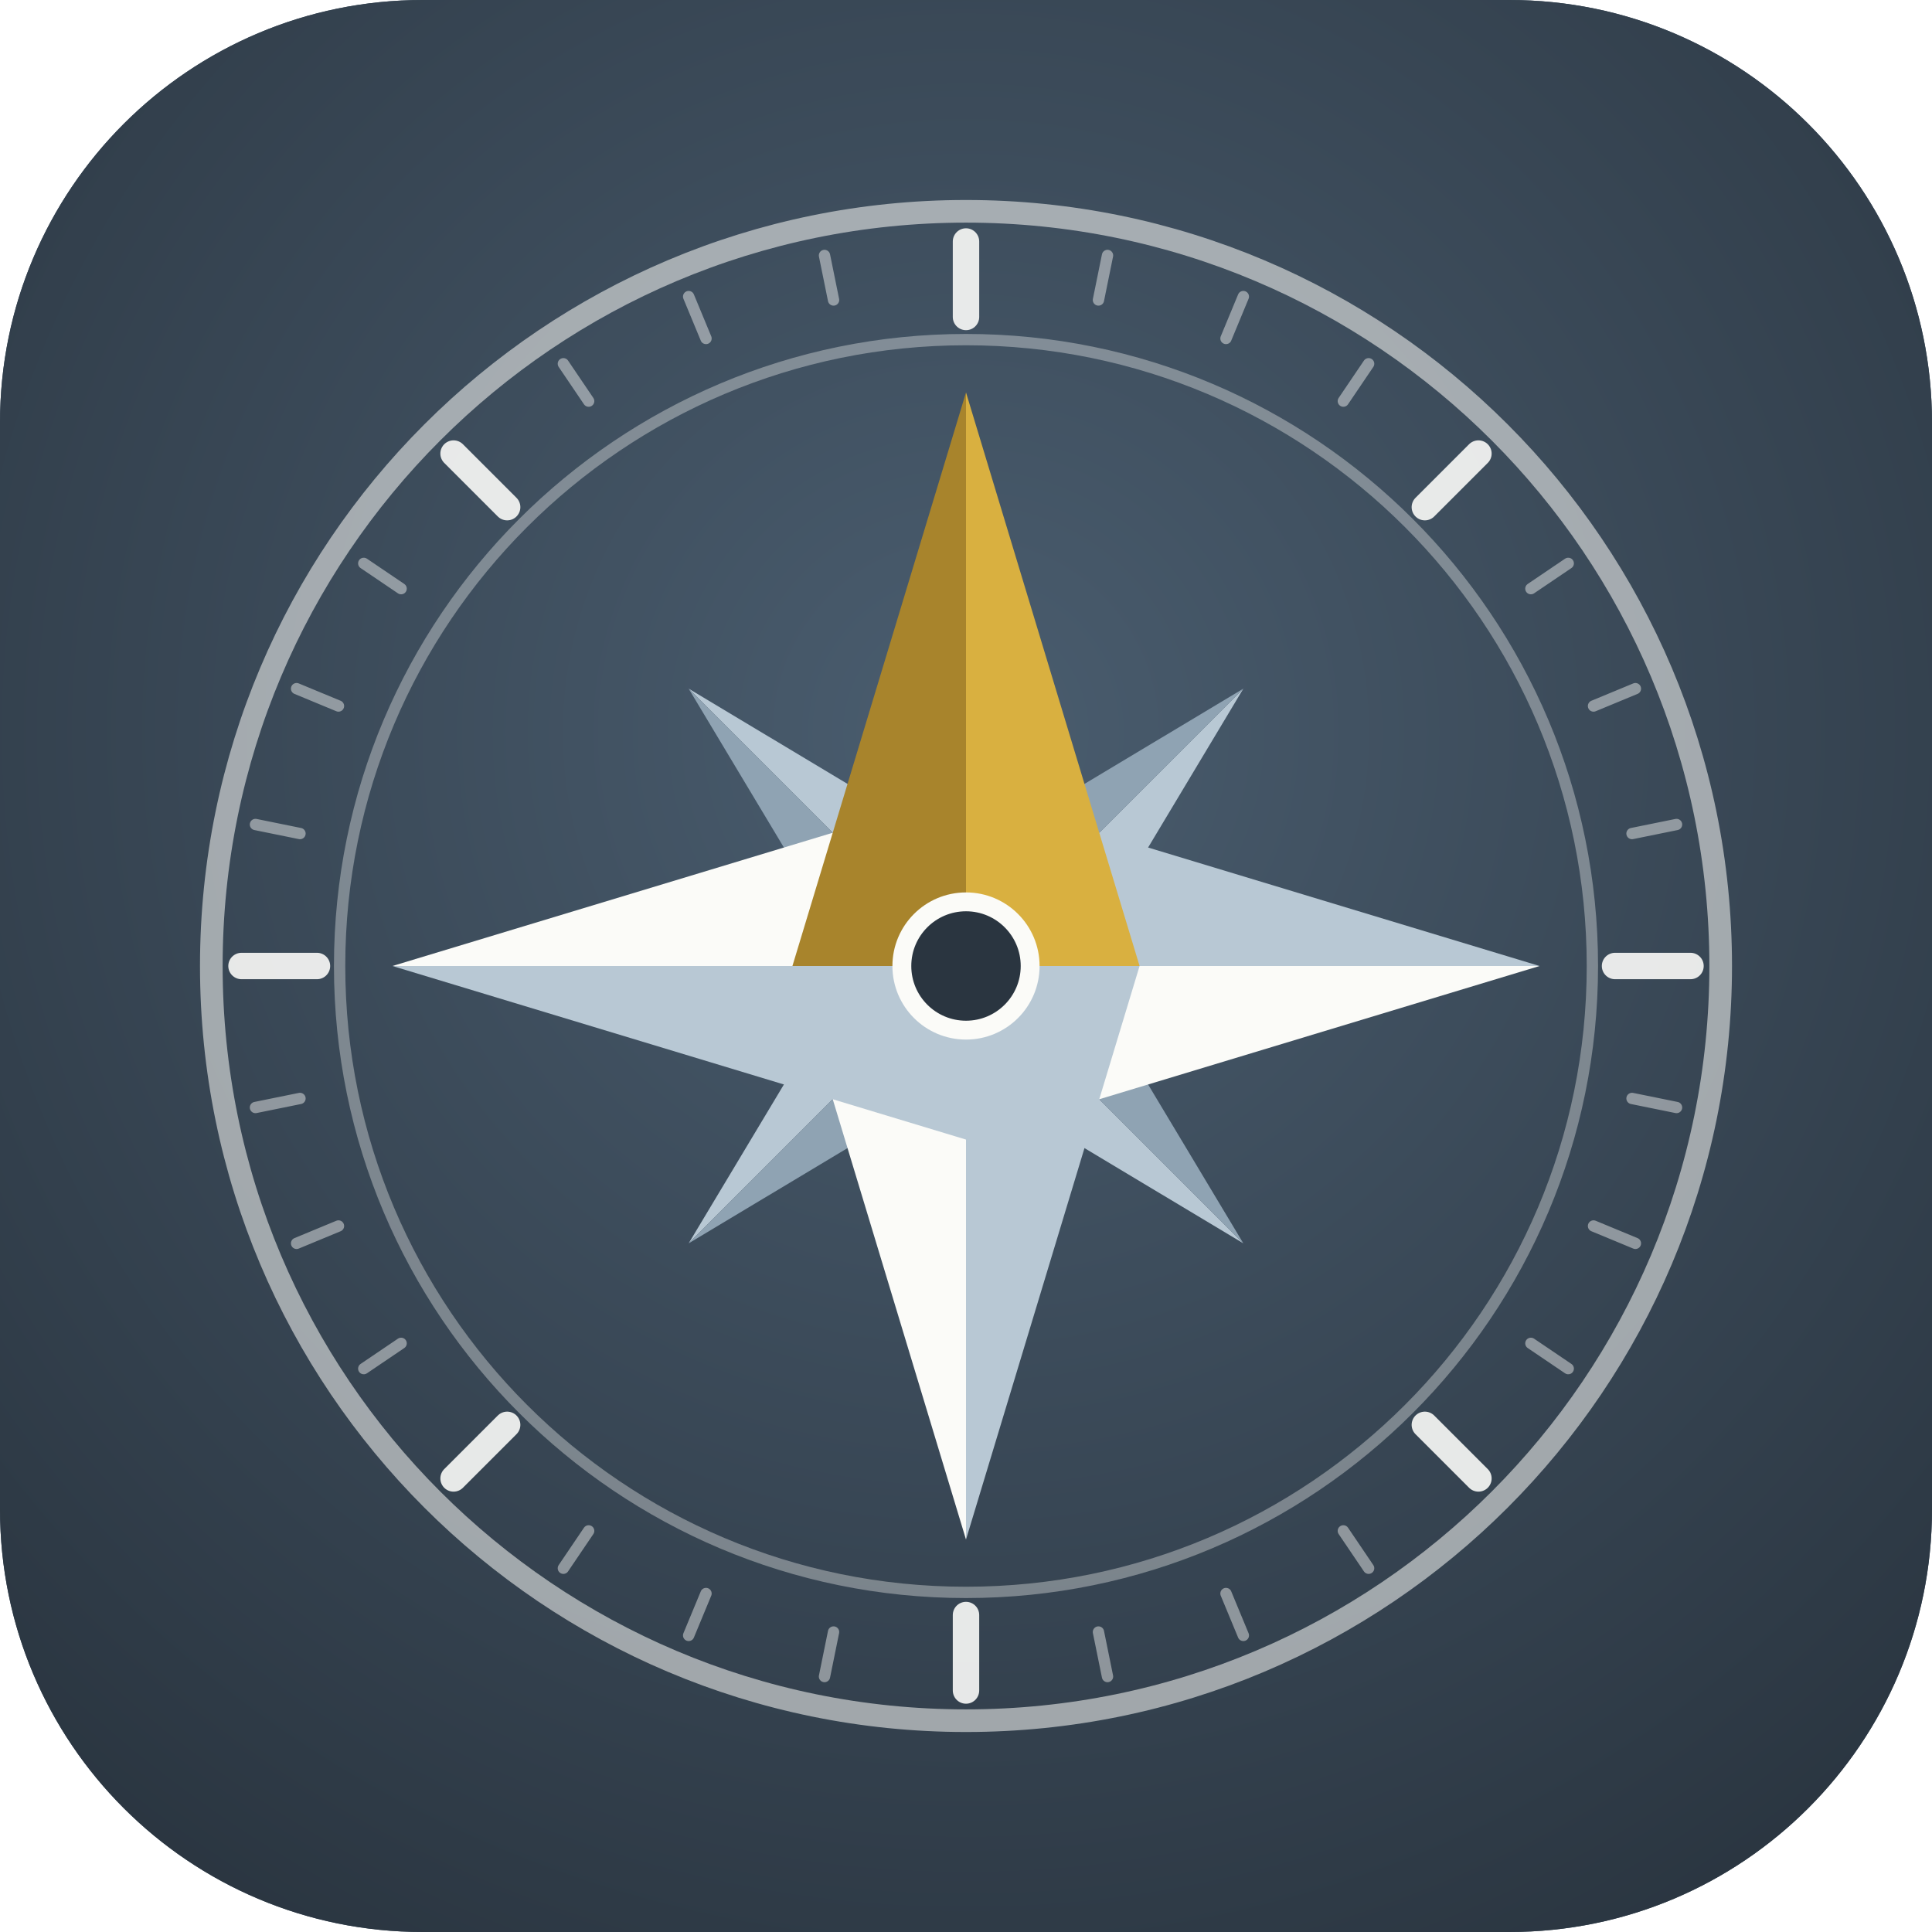
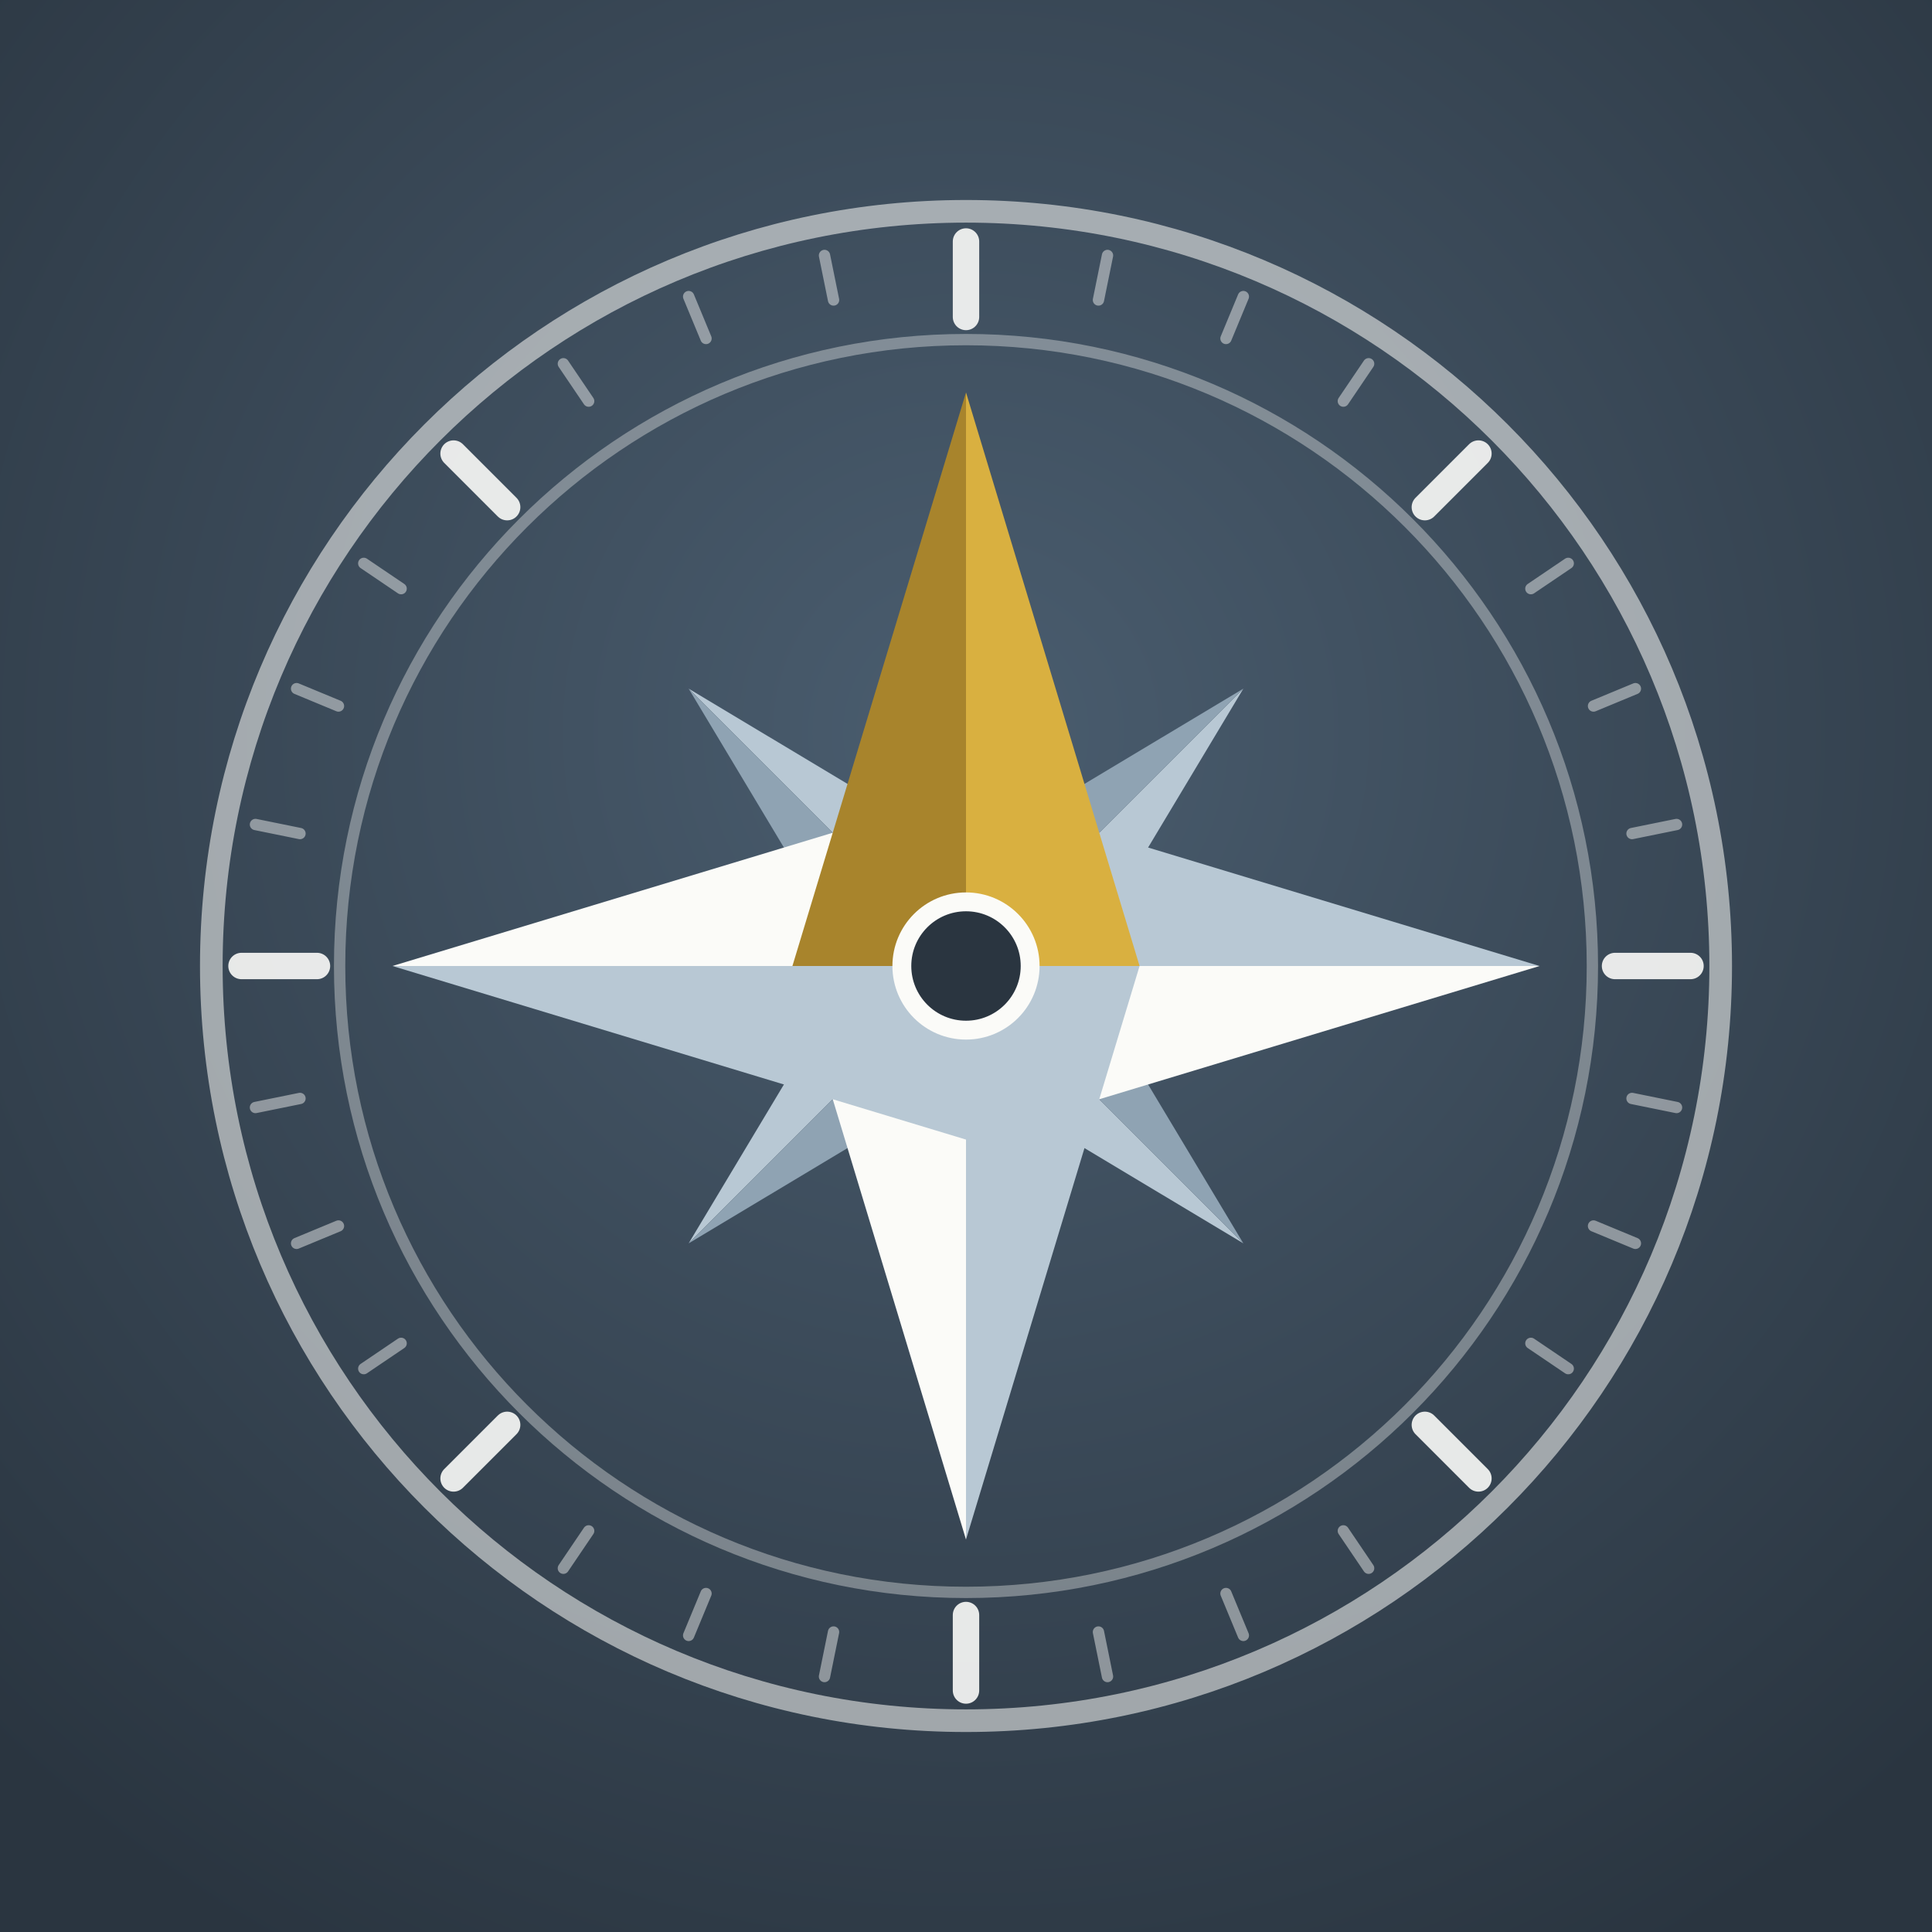
<svg xmlns="http://www.w3.org/2000/svg" width="512" height="512" viewBox="0 0 512 512">
  <defs>
    <radialGradient id="g" cx="50%" cy="38%" r="72%">
      <stop offset="0" stop-color="#4a5d6f" />
      <stop offset="1" stop-color="#2a3540" />
    </radialGradient>
  </defs>
-   <rect width="512" height="512" rx="112" fill="#3d4e5e" />
-   <rect width="512" height="512" rx="112" fill="url(#g)" />
+   <rect width="512" height="512" fill="#3d4e5e" />
+   <rect width="512" height="512" fill="url(#g)" />
  <circle cx="256" cy="256" r="200" fill="none" stroke="#fbfbf8" stroke-width="6" opacity="0.55" />
  <circle cx="256" cy="256" r="166" fill="none" stroke="#fbfbf8" stroke-width="3" opacity="0.35" />
  <line x1="256.0" y1="84.0" x2="256.0" y2="64.0" stroke="#fbfbf8" stroke-width="7" stroke-linecap="round" opacity="0.90" />
  <line x1="291.1" y1="79.5" x2="293.5" y2="67.7" stroke="#fbfbf8" stroke-width="3" stroke-linecap="round" opacity="0.45" />
  <line x1="324.9" y1="89.7" x2="329.5" y2="78.6" stroke="#fbfbf8" stroke-width="3" stroke-linecap="round" opacity="0.45" />
  <line x1="356.0" y1="106.3" x2="362.7" y2="96.4" stroke="#fbfbf8" stroke-width="3" stroke-linecap="round" opacity="0.45" />
  <line x1="377.6" y1="134.4" x2="391.8" y2="120.2" stroke="#fbfbf8" stroke-width="7" stroke-linecap="round" opacity="0.90" />
  <line x1="405.7" y1="156.0" x2="415.6" y2="149.3" stroke="#fbfbf8" stroke-width="3" stroke-linecap="round" opacity="0.45" />
  <line x1="422.3" y1="187.1" x2="433.4" y2="182.5" stroke="#fbfbf8" stroke-width="3" stroke-linecap="round" opacity="0.45" />
  <line x1="432.5" y1="220.9" x2="444.3" y2="218.5" stroke="#fbfbf8" stroke-width="3" stroke-linecap="round" opacity="0.45" />
  <line x1="428.0" y1="256.0" x2="448.0" y2="256.0" stroke="#fbfbf8" stroke-width="7" stroke-linecap="round" opacity="0.90" />
  <line x1="432.5" y1="291.1" x2="444.3" y2="293.5" stroke="#fbfbf8" stroke-width="3" stroke-linecap="round" opacity="0.45" />
  <line x1="422.3" y1="324.9" x2="433.4" y2="329.5" stroke="#fbfbf8" stroke-width="3" stroke-linecap="round" opacity="0.45" />
  <line x1="405.7" y1="356.0" x2="415.6" y2="362.7" stroke="#fbfbf8" stroke-width="3" stroke-linecap="round" opacity="0.45" />
  <line x1="377.6" y1="377.6" x2="391.8" y2="391.8" stroke="#fbfbf8" stroke-width="7" stroke-linecap="round" opacity="0.90" />
  <line x1="356.0" y1="405.7" x2="362.7" y2="415.6" stroke="#fbfbf8" stroke-width="3" stroke-linecap="round" opacity="0.45" />
  <line x1="324.9" y1="422.3" x2="329.5" y2="433.4" stroke="#fbfbf8" stroke-width="3" stroke-linecap="round" opacity="0.45" />
  <line x1="291.1" y1="432.5" x2="293.5" y2="444.3" stroke="#fbfbf8" stroke-width="3" stroke-linecap="round" opacity="0.45" />
  <line x1="256.0" y1="428.0" x2="256.0" y2="448.0" stroke="#fbfbf8" stroke-width="7" stroke-linecap="round" opacity="0.90" />
  <line x1="220.9" y1="432.5" x2="218.5" y2="444.3" stroke="#fbfbf8" stroke-width="3" stroke-linecap="round" opacity="0.45" />
  <line x1="187.1" y1="422.3" x2="182.5" y2="433.4" stroke="#fbfbf8" stroke-width="3" stroke-linecap="round" opacity="0.45" />
  <line x1="156.0" y1="405.7" x2="149.3" y2="415.6" stroke="#fbfbf8" stroke-width="3" stroke-linecap="round" opacity="0.45" />
  <line x1="134.4" y1="377.6" x2="120.2" y2="391.8" stroke="#fbfbf8" stroke-width="7" stroke-linecap="round" opacity="0.90" />
  <line x1="106.3" y1="356.0" x2="96.4" y2="362.7" stroke="#fbfbf8" stroke-width="3" stroke-linecap="round" opacity="0.45" />
  <line x1="89.7" y1="324.9" x2="78.6" y2="329.5" stroke="#fbfbf8" stroke-width="3" stroke-linecap="round" opacity="0.45" />
  <line x1="79.5" y1="291.1" x2="67.7" y2="293.5" stroke="#fbfbf8" stroke-width="3" stroke-linecap="round" opacity="0.45" />
  <line x1="84.0" y1="256.0" x2="64.0" y2="256.0" stroke="#fbfbf8" stroke-width="7" stroke-linecap="round" opacity="0.90" />
  <line x1="79.5" y1="220.9" x2="67.7" y2="218.5" stroke="#fbfbf8" stroke-width="3" stroke-linecap="round" opacity="0.45" />
  <line x1="89.7" y1="187.1" x2="78.6" y2="182.5" stroke="#fbfbf8" stroke-width="3" stroke-linecap="round" opacity="0.45" />
  <line x1="106.3" y1="156.0" x2="96.4" y2="149.3" stroke="#fbfbf8" stroke-width="3" stroke-linecap="round" opacity="0.45" />
  <line x1="134.4" y1="134.4" x2="120.2" y2="120.2" stroke="#fbfbf8" stroke-width="7" stroke-linecap="round" opacity="0.90" />
  <line x1="156.0" y1="106.3" x2="149.3" y2="96.4" stroke="#fbfbf8" stroke-width="3" stroke-linecap="round" opacity="0.45" />
  <line x1="187.1" y1="89.7" x2="182.5" y2="78.6" stroke="#fbfbf8" stroke-width="3" stroke-linecap="round" opacity="0.45" />
  <line x1="220.9" y1="79.5" x2="218.5" y2="67.7" stroke="#fbfbf8" stroke-width="3" stroke-linecap="round" opacity="0.45" />
  <polygon points="329.5,182.5 274.4,274.4 256.0,256.0" fill="#b8c8d4" />
  <polygon points="329.5,182.5 256.0,256.0 237.6,237.6" fill="#8fa3b3" />
  <polygon points="329.5,329.5 237.6,274.4 256.0,256.0" fill="#b8c8d4" />
  <polygon points="329.5,329.5 256.0,256.0 274.4,237.6" fill="#8fa3b3" />
  <polygon points="182.5,329.5 237.6,237.6 256.0,256.0" fill="#b8c8d4" />
  <polygon points="182.5,329.5 256.0,256.0 274.4,274.4" fill="#8fa3b3" />
  <polygon points="182.5,182.5 274.4,237.6 256.0,256.0" fill="#b8c8d4" />
  <polygon points="182.5,182.5 256.0,256.0 237.6,274.4" fill="#8fa3b3" />
  <polygon points="408.0,256.0 256.0,302.0 256.0,256.0" fill="#fbfbf8" />
  <polygon points="408.0,256.0 256.0,256.0 256.0,210.0" fill="#b8c8d4" />
  <polygon points="256.0,408.0 210.0,256.0 256.0,256.0" fill="#fbfbf8" />
  <polygon points="256.0,408.0 256.0,256.0 302.0,256.0" fill="#b8c8d4" />
  <polygon points="104.0,256.0 256.0,210.0 256.0,256.0" fill="#fbfbf8" />
  <polygon points="104.0,256.0 256.0,256.0 256.0,302.0" fill="#b8c8d4" />
  <polygon points="256.0,104.0 302.0,256.0 256.0,256.0" fill="#d9b040" />
  <polygon points="256.0,104.0 256.0,256.0 210.0,256.0" fill="#a8842c" />
  <circle cx="256" cy="256" r="17" fill="#2a3540" />
  <circle cx="256" cy="256" r="17" fill="none" stroke="#fbfbf8" stroke-width="5" />
</svg>
